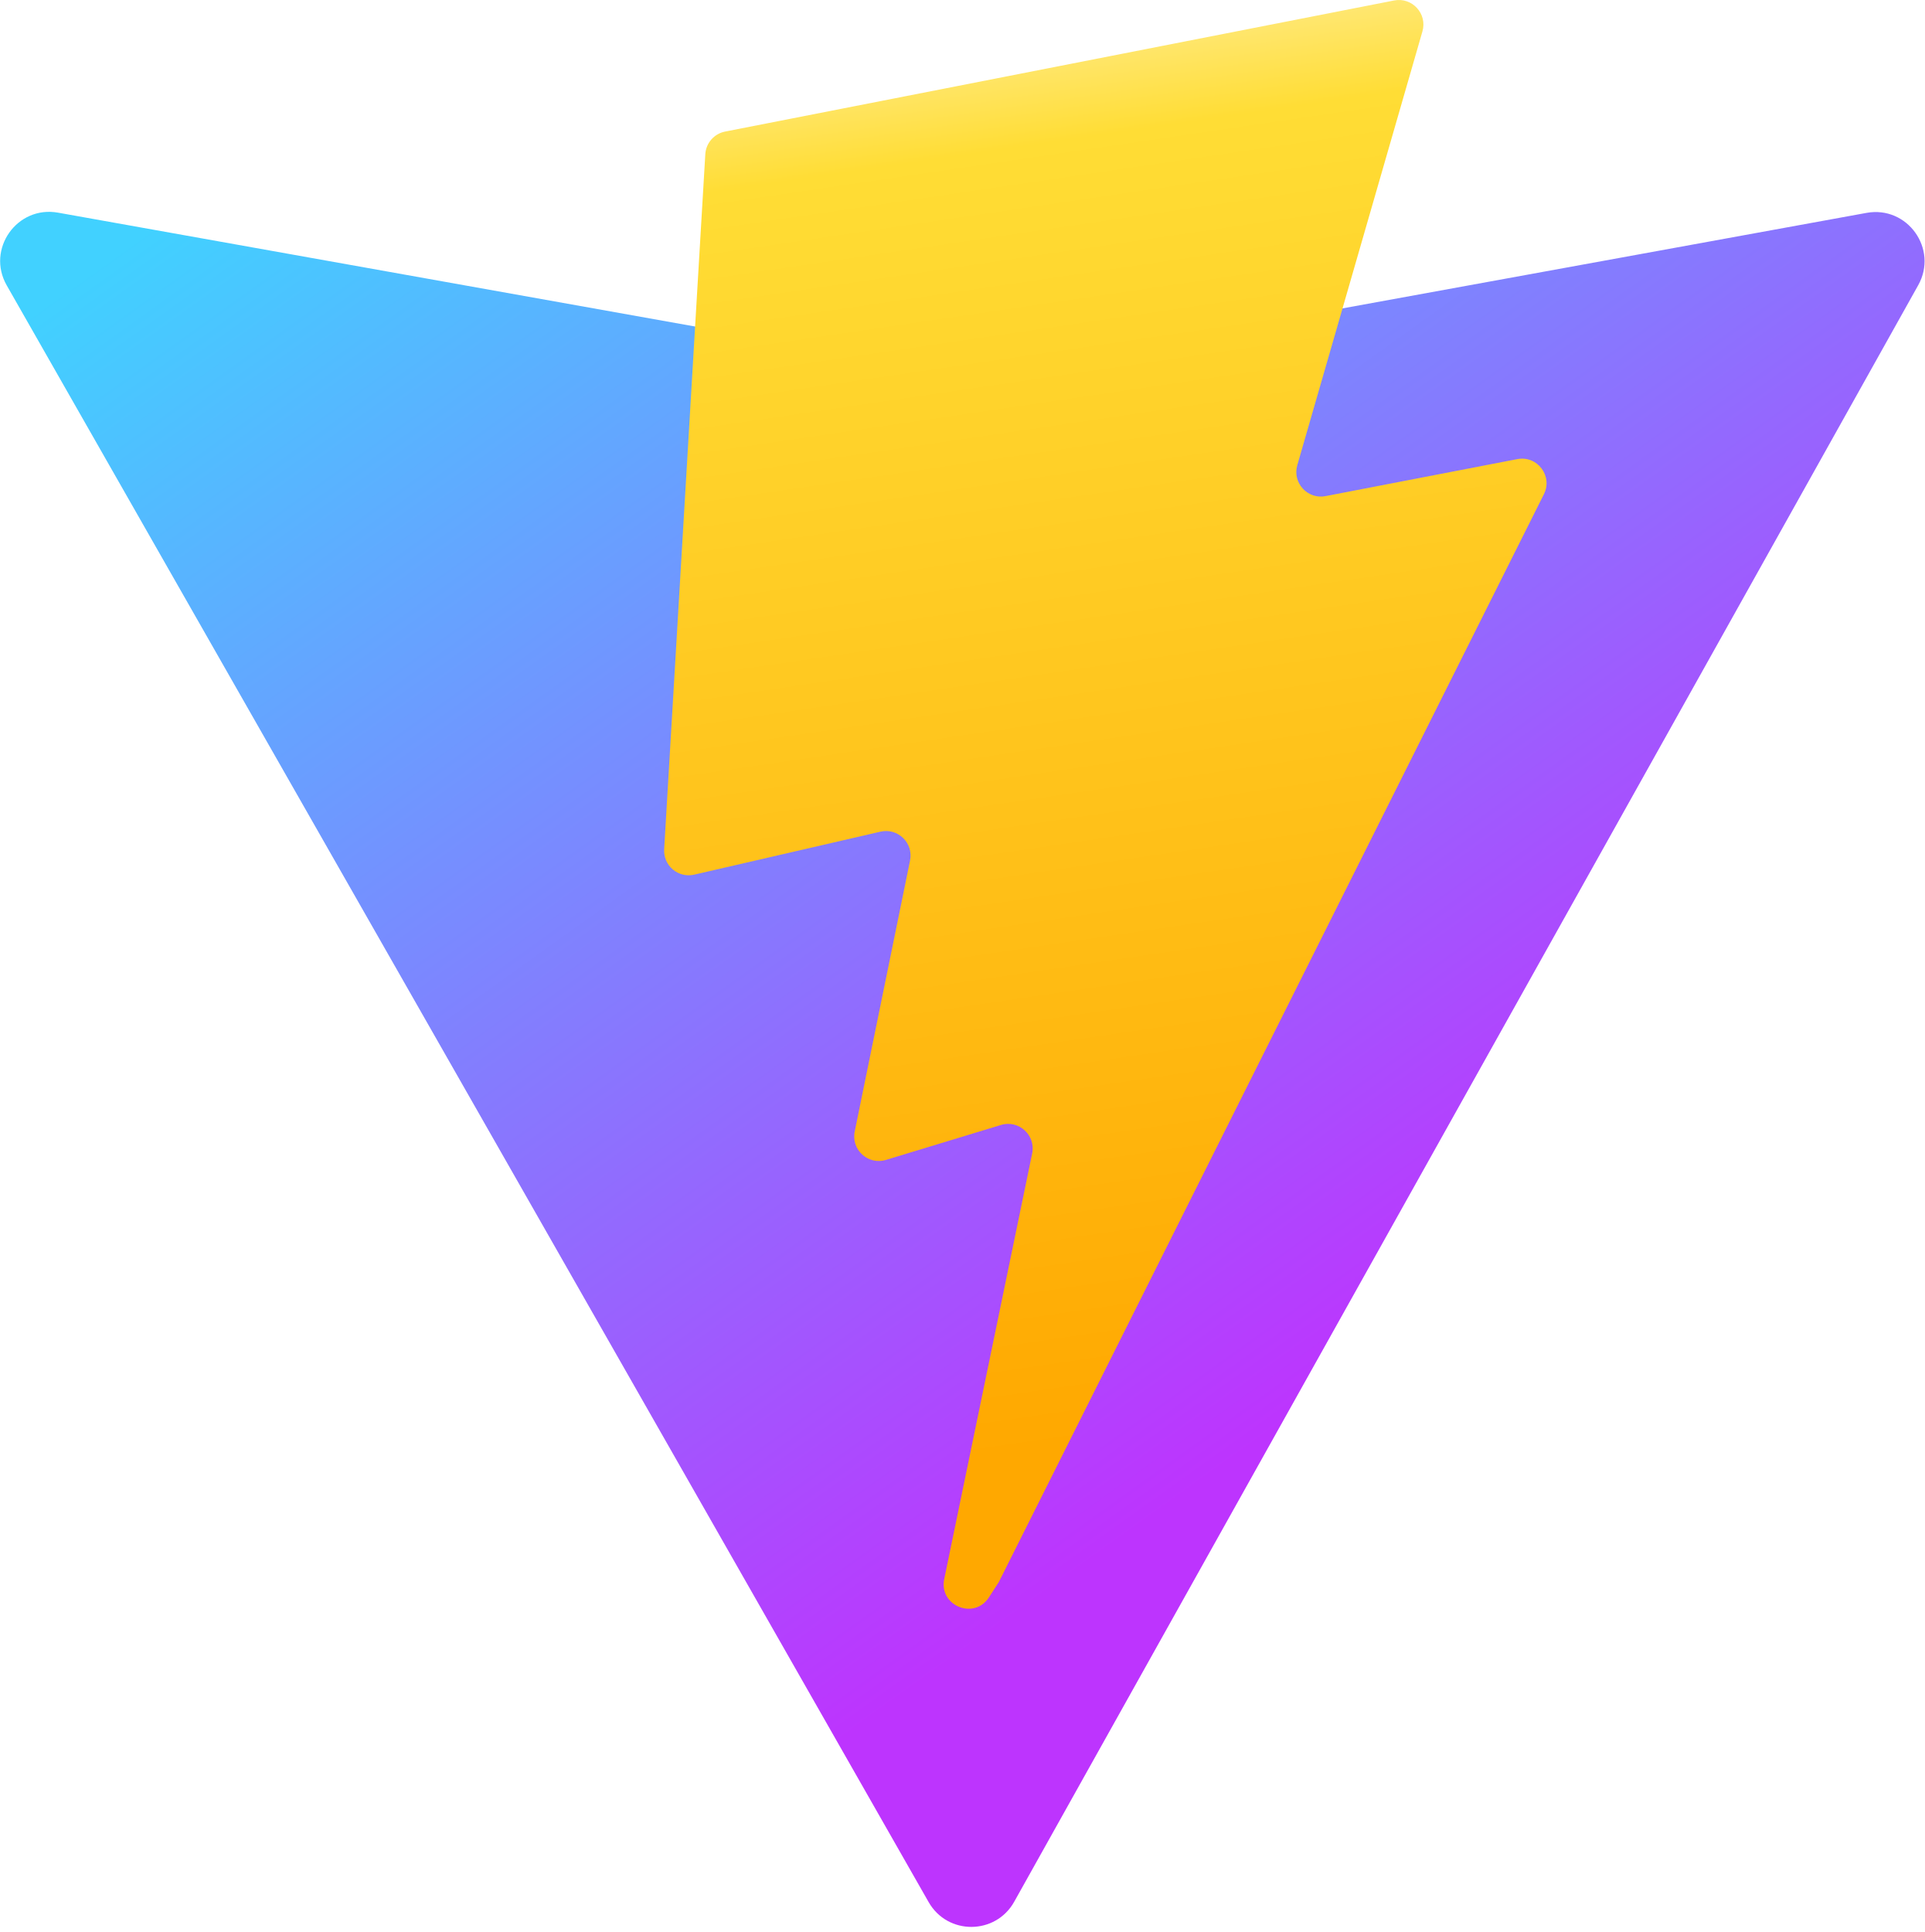
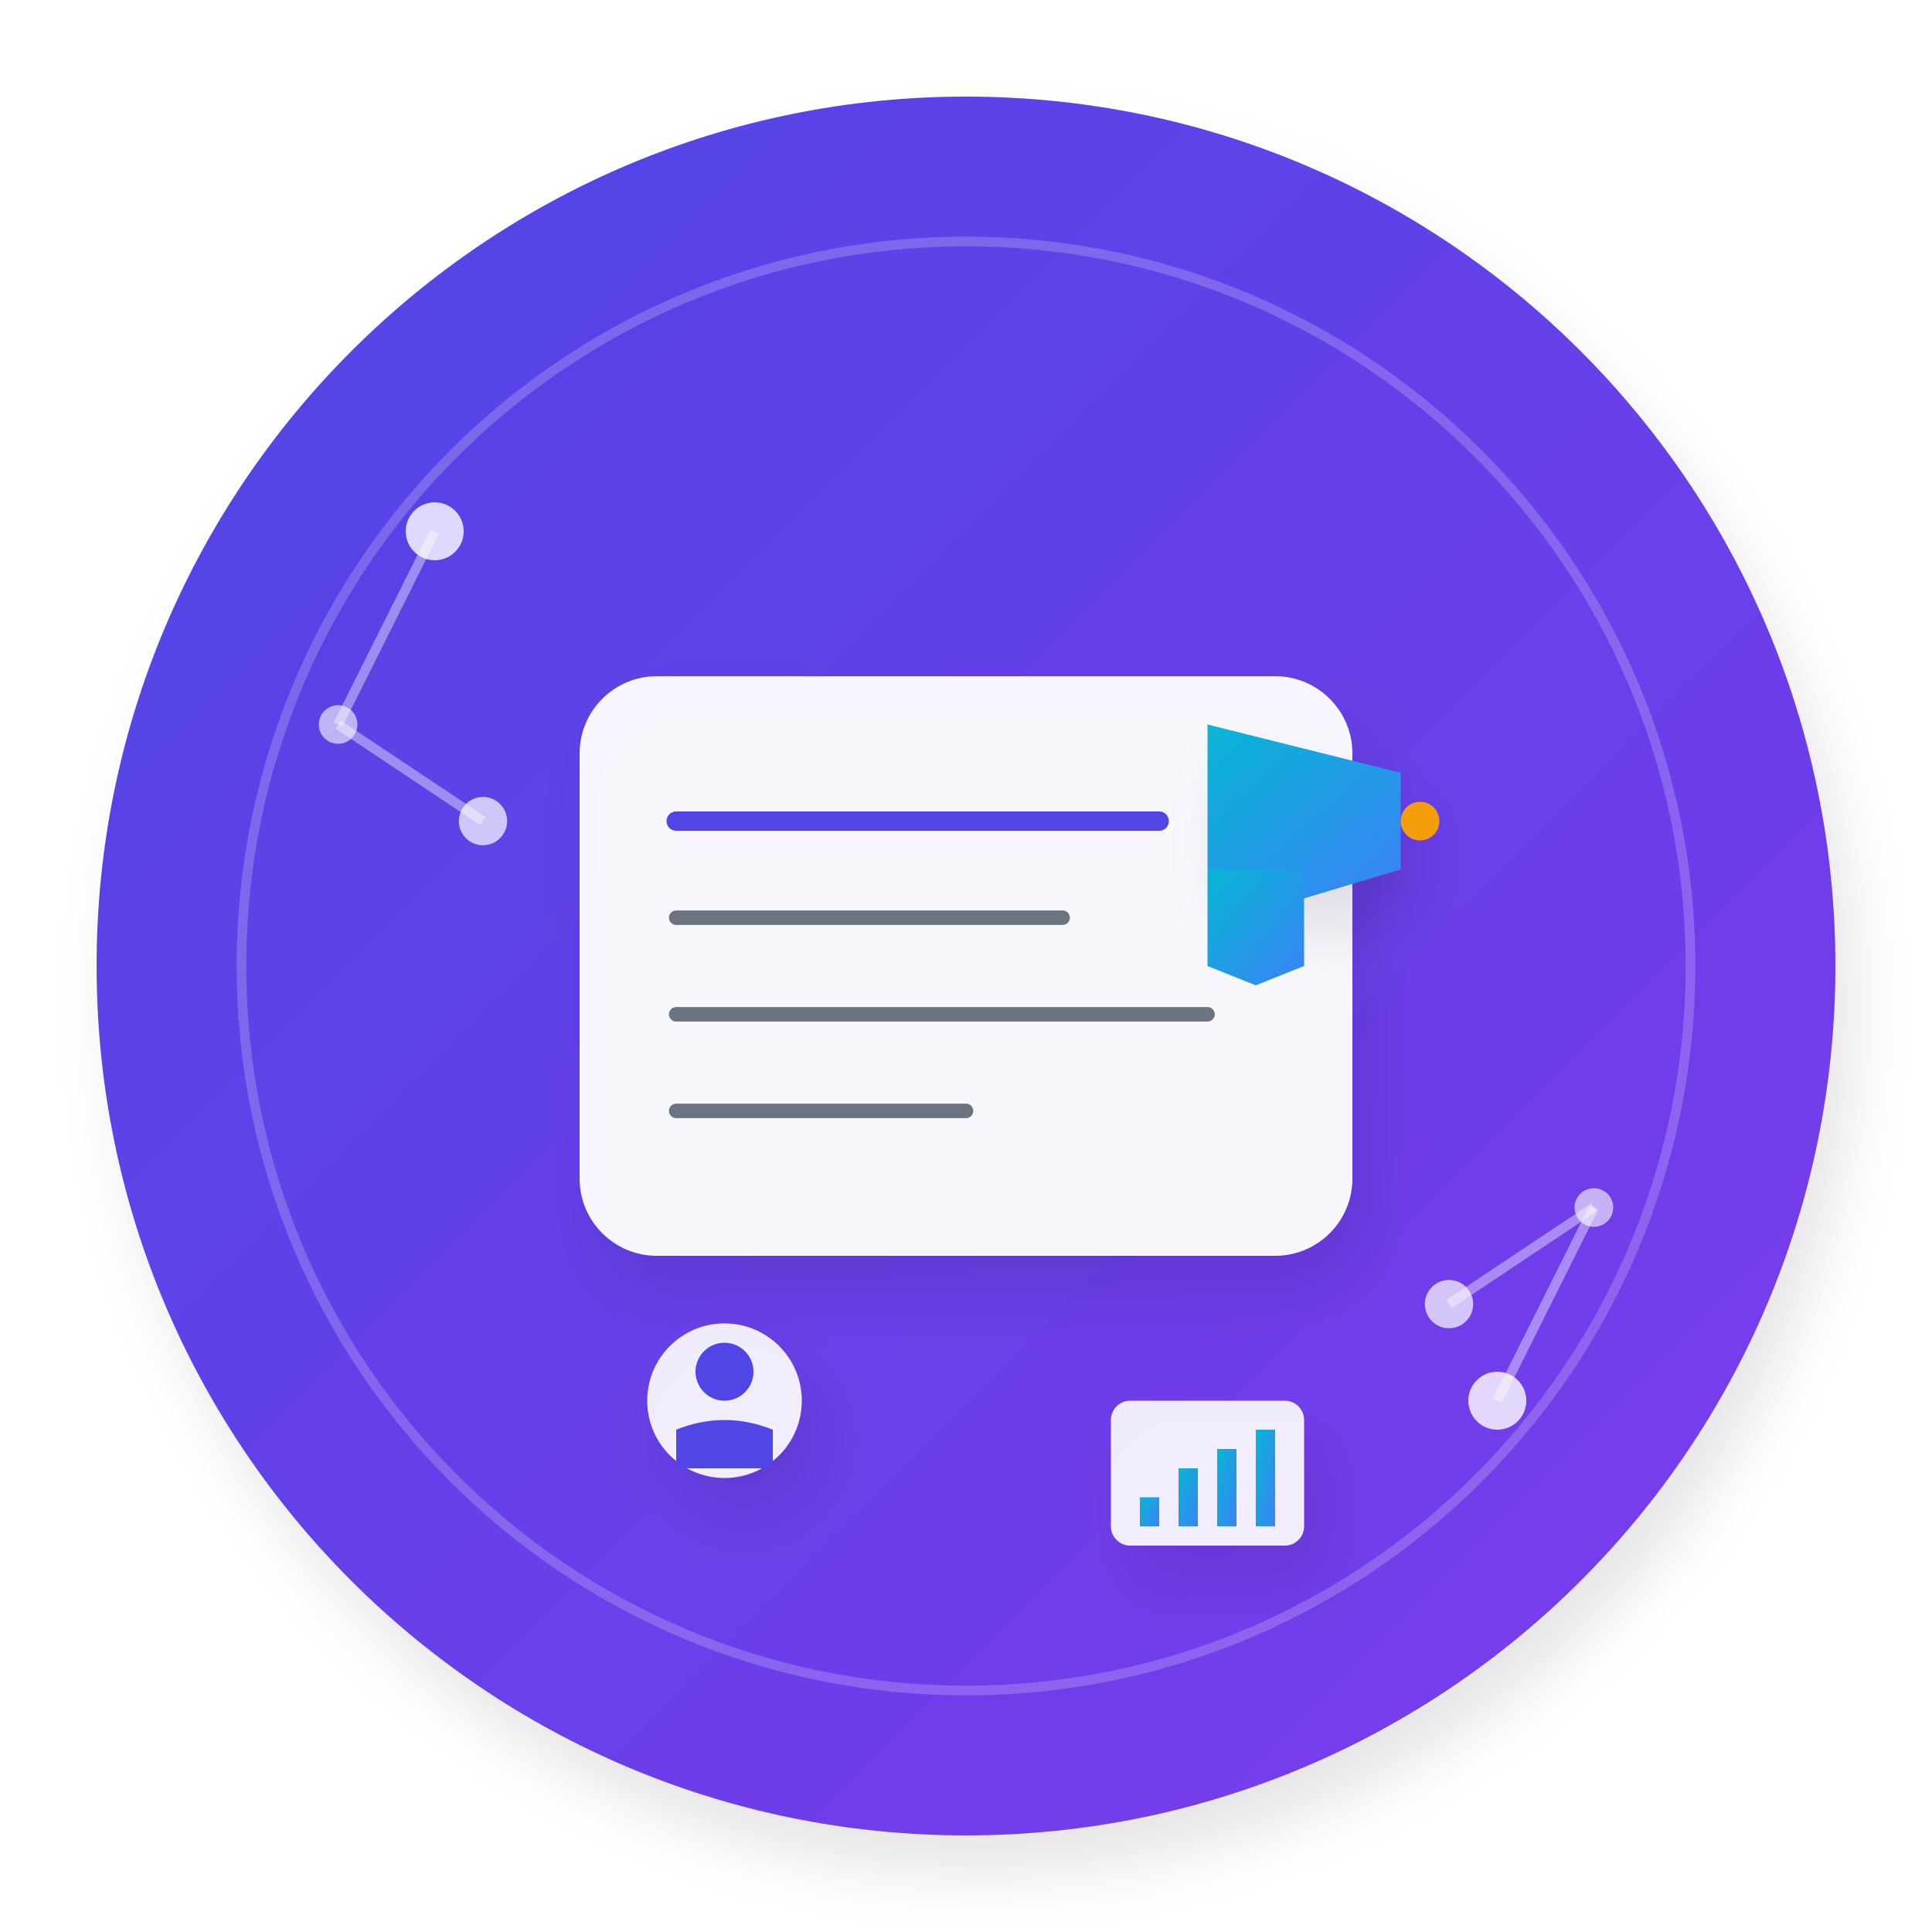
- <svg xmlns="http://www.w3.org/2000/svg" aria-hidden="true" role="img" class="iconify iconify--logos" width="31.88" height="32" preserveAspectRatio="xMidYMid meet" viewBox="0 0 256 257">
+ <svg xmlns="http://www.w3.org/2000/svg" viewBox="0 0 200 200">
  <defs>
-     <linearGradient id="IconifyId1813088fe1fbc01fb466" x1="-.828%" x2="57.636%" y1="7.652%" y2="78.411%">
-       <stop offset="0%" stop-color="#41D1FF" />
-       <stop offset="100%" stop-color="#BD34FE" />
+     <linearGradient id="primaryGradient" x1="0%" y1="0%" x2="100%" y2="100%">
+       <stop offset="0%" style="stop-color:#4F46E5;stop-opacity:1" />
+       <stop offset="100%" style="stop-color:#7C3AED;stop-opacity:1" />
    </linearGradient>
-     <linearGradient id="IconifyId1813088fe1fbc01fb467" x1="43.376%" x2="50.316%" y1="2.242%" y2="89.03%">
-       <stop offset="0%" stop-color="#FFEA83" />
-       <stop offset="8.333%" stop-color="#FFDD35" />
-       <stop offset="100%" stop-color="#FFA800" />
+     <linearGradient id="accentGradient" x1="0%" y1="0%" x2="100%" y2="100%">
+       <stop offset="0%" style="stop-color:#06B6D4;stop-opacity:1" />
+       <stop offset="100%" style="stop-color:#3B82F6;stop-opacity:1" />
    </linearGradient>
+     <filter id="shadow" x="-50%" y="-50%" width="200%" height="200%">
+       <feDropShadow dx="2" dy="4" stdDeviation="3" flood-color="#000000" flood-opacity="0.1" />
+     </filter>
  </defs>
-   <path fill="url(#IconifyId1813088fe1fbc01fb466)" d="M255.153 37.938L134.897 252.976c-2.483 4.44-8.862 4.466-11.382.048L.875 37.958c-2.746-4.814 1.371-10.646 6.827-9.67l120.385 21.517a6.537 6.537 0 0 0 2.322-.004l117.867-21.483c5.438-.991 9.574 4.796 6.877 9.62Z" />
-   <path fill="url(#IconifyId1813088fe1fbc01fb467)" d="M185.432.063L96.44 17.501a3.268 3.268 0 0 0-2.634 3.014l-5.474 92.456a3.268 3.268 0 0 0 3.997 3.378l24.777-5.718c2.318-.535 4.413 1.507 3.936 3.838l-7.361 36.047c-.495 2.426 1.782 4.5 4.151 3.78l15.304-4.649c2.372-.72 4.652 1.36 4.15 3.788l-11.698 56.621c-.732 3.542 3.979 5.473 5.943 2.437l1.313-2.028l72.516-144.72c1.215-2.423-.88-5.186-3.54-4.672l-25.505 4.922c-2.396.462-4.435-1.77-3.759-4.114l16.646-57.705c.677-2.35-1.37-4.583-3.769-4.113Z" />
+   <circle cx="100" cy="100" r="90" fill="url(#primaryGradient)" filter="url(#shadow)" />
+   <circle cx="100" cy="100" r="75" fill="none" stroke="rgba(255,255,255,0.2)" stroke-width="1" />
+   <rect x="60" y="70" width="80" height="60" rx="8" fill="rgba(255,255,255,0.95)" filter="url(#shadow)" />
+   <line x1="70" y1="85" x2="120" y2="85" stroke="#4F46E5" stroke-width="2" stroke-linecap="round" />
+   <line x1="70" y1="95" x2="110" y2="95" stroke="#6B7280" stroke-width="1.5" stroke-linecap="round" />
+   <line x1="70" y1="105" x2="125" y2="105" stroke="#6B7280" stroke-width="1.5" stroke-linecap="round" />
+   <line x1="70" y1="115" x2="100" y2="115" stroke="#6B7280" stroke-width="1.5" stroke-linecap="round" />
+   <path d="M125 75 L145 80 L145 90 L135 93 L125 90 Z" fill="url(#accentGradient)" filter="url(#shadow)" />
+   <path d="M125 90 L125 100 L130 102 L135 100 L135 90" fill="url(#accentGradient)" />
+   <circle cx="147" cy="85" r="2" fill="#F59E0B" />
+   <circle cx="45" cy="55" r="3" fill="rgba(255,255,255,0.8)" />
+   <circle cx="35" cy="75" r="2" fill="rgba(255,255,255,0.6)" />
+   <circle cx="50" cy="85" r="2.5" fill="rgba(255,255,255,0.7)" />
+   <line x1="45" y1="55" x2="35" y2="75" stroke="rgba(255,255,255,0.4)" stroke-width="1" />
+   <line x1="35" y1="75" x2="50" y2="85" stroke="rgba(255,255,255,0.4)" stroke-width="1" />
+   <circle cx="155" cy="145" r="3" fill="rgba(255,255,255,0.8)" />
+   <circle cx="165" cy="125" r="2" fill="rgba(255,255,255,0.6)" />
+   <circle cx="150" cy="135" r="2.5" fill="rgba(255,255,255,0.7)" />
+   <line x1="155" y1="145" x2="165" y2="125" stroke="rgba(255,255,255,0.4)" stroke-width="1" />
+   <line x1="165" y1="125" x2="150" y2="135" stroke="rgba(255,255,255,0.4)" stroke-width="1" />
+   <circle cx="75" cy="145" r="8" fill="rgba(255,255,255,0.9)" filter="url(#shadow)" />
+   <circle cx="75" cy="142" r="3" fill="#4F46E5" />
+   <path d="M70 148 Q75 146 80 148 L80 152 L70 152 Z" fill="#4F46E5" />
+   <rect x="115" y="145" width="20" height="15" rx="2" fill="rgba(255,255,255,0.9)" filter="url(#shadow)" />
+   <rect x="118" y="155" width="2" height="3" fill="url(#accentGradient)" />
+   <rect x="122" y="152" width="2" height="6" fill="url(#accentGradient)" />
+   <rect x="126" y="150" width="2" height="8" fill="url(#accentGradient)" />
+   <rect x="130" y="148" width="2" height="10" fill="url(#accentGradient)" />
</svg>
